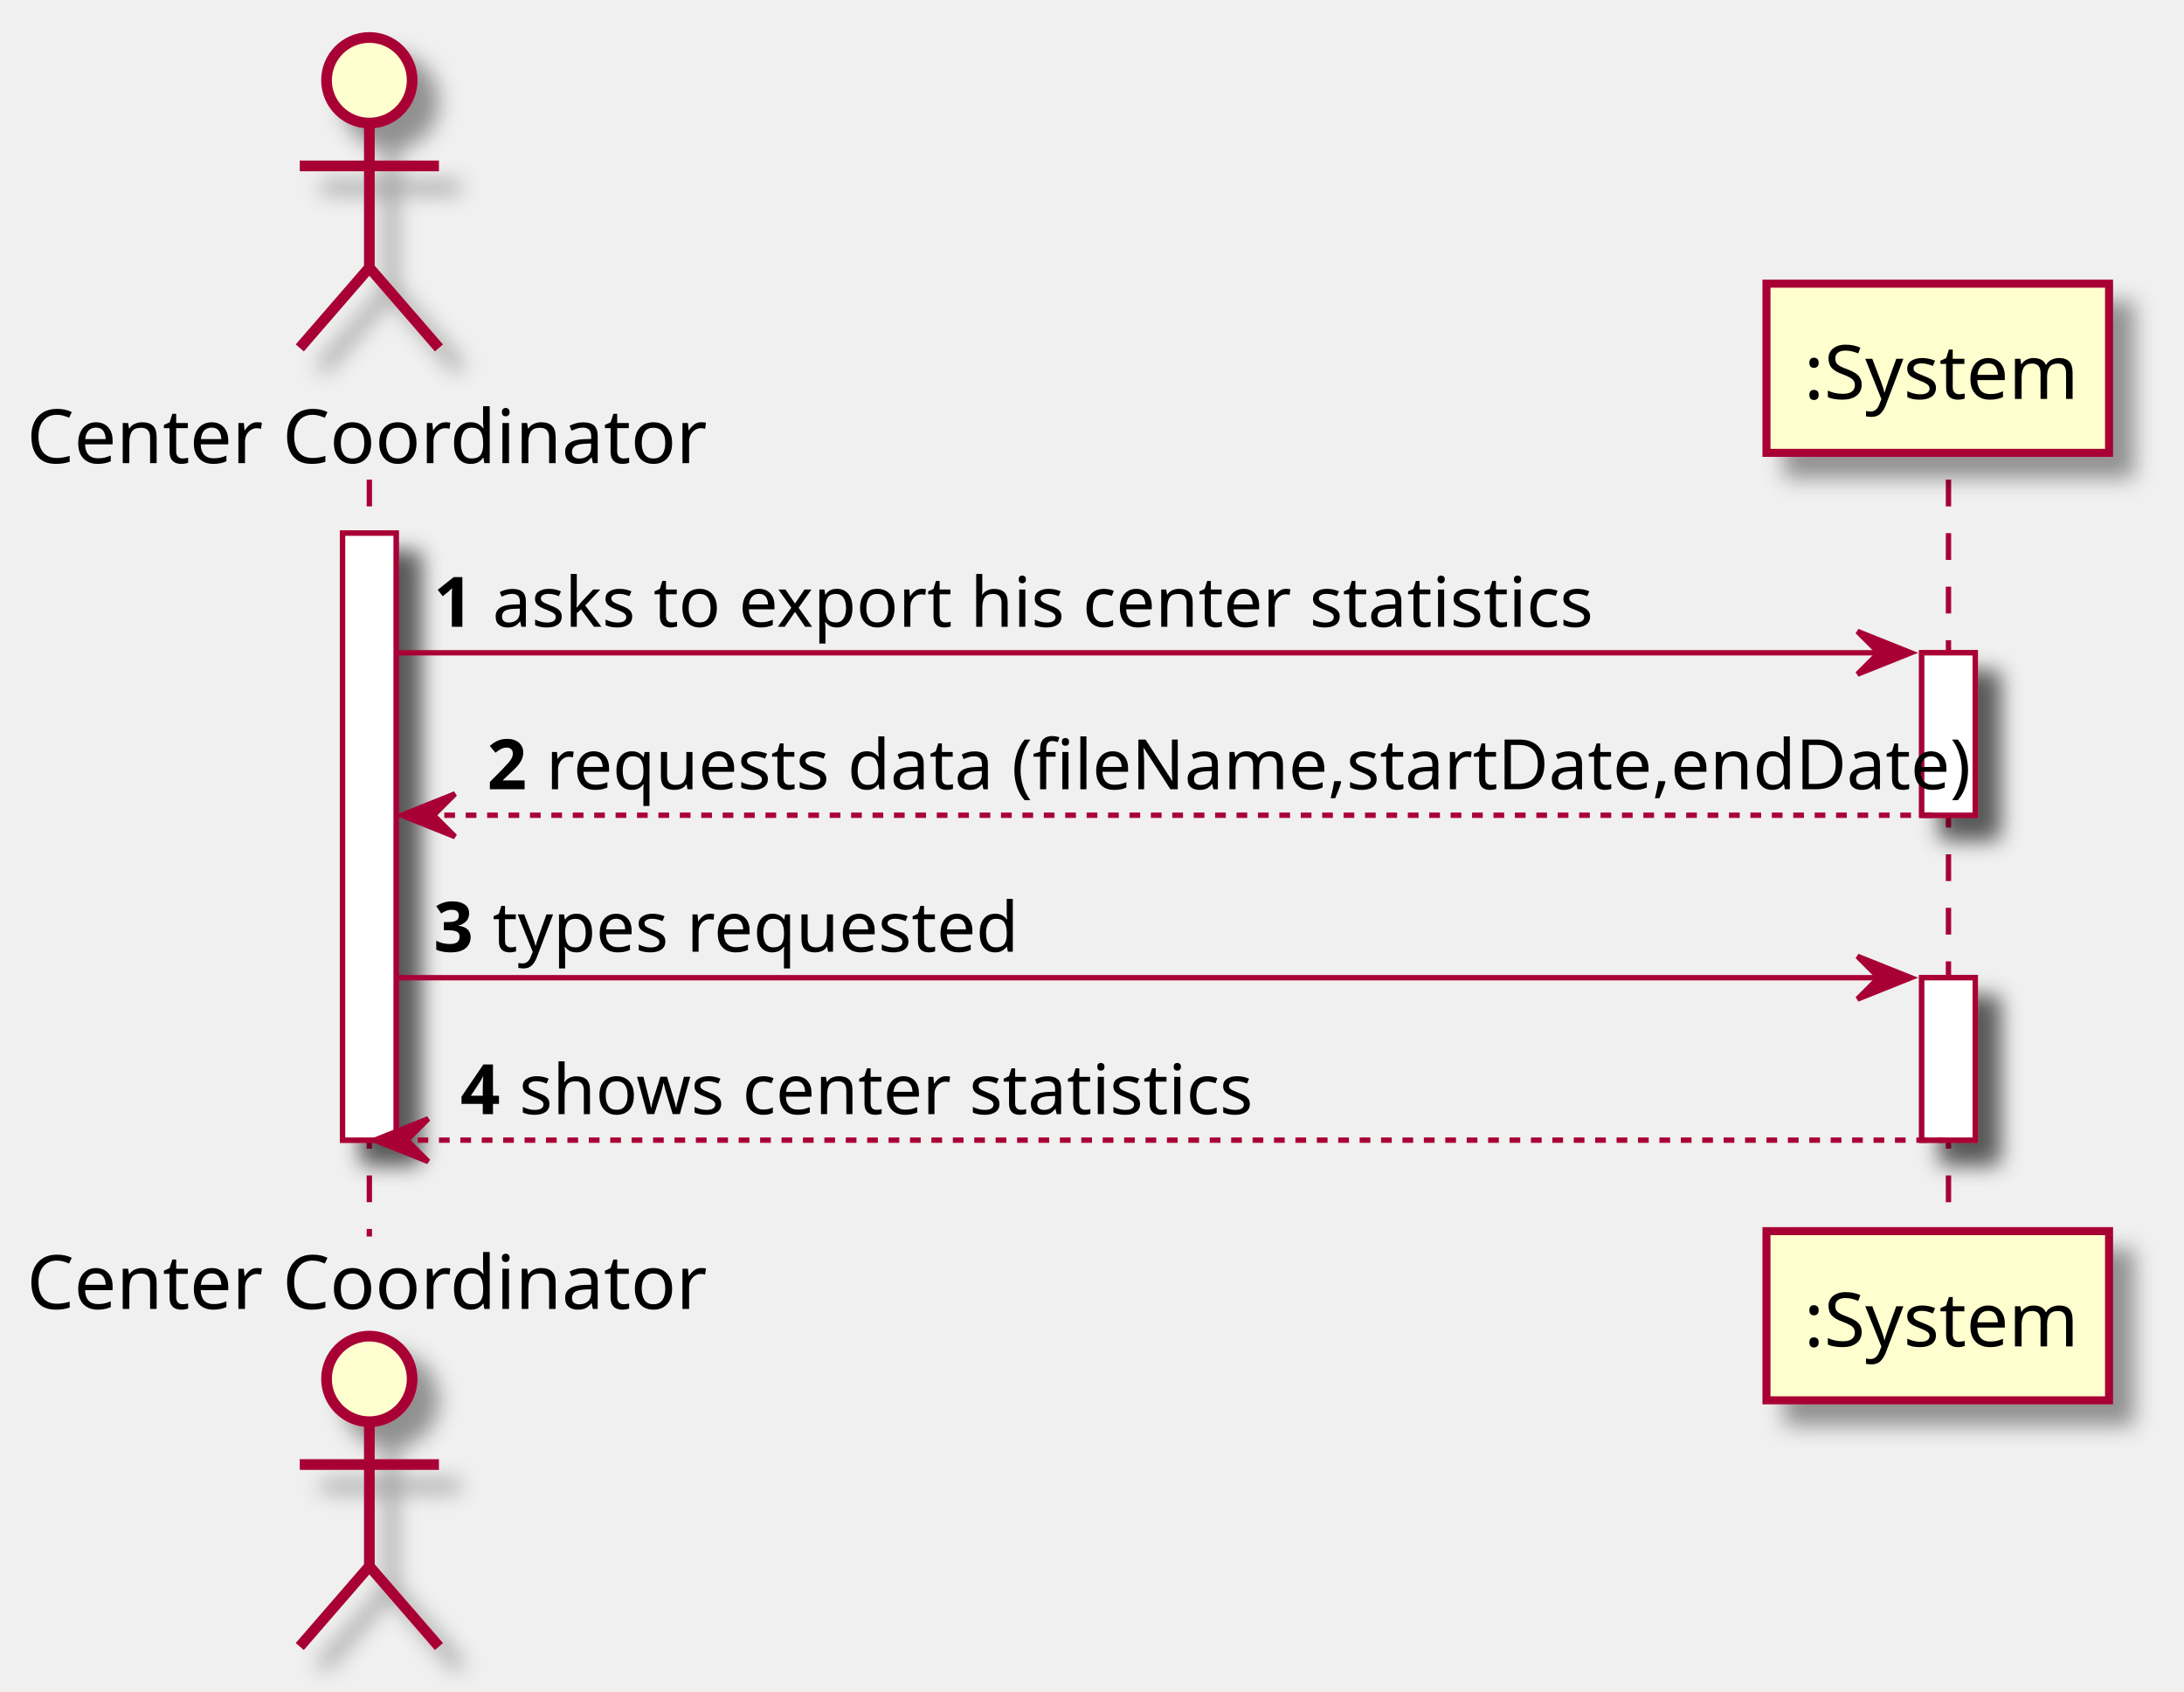
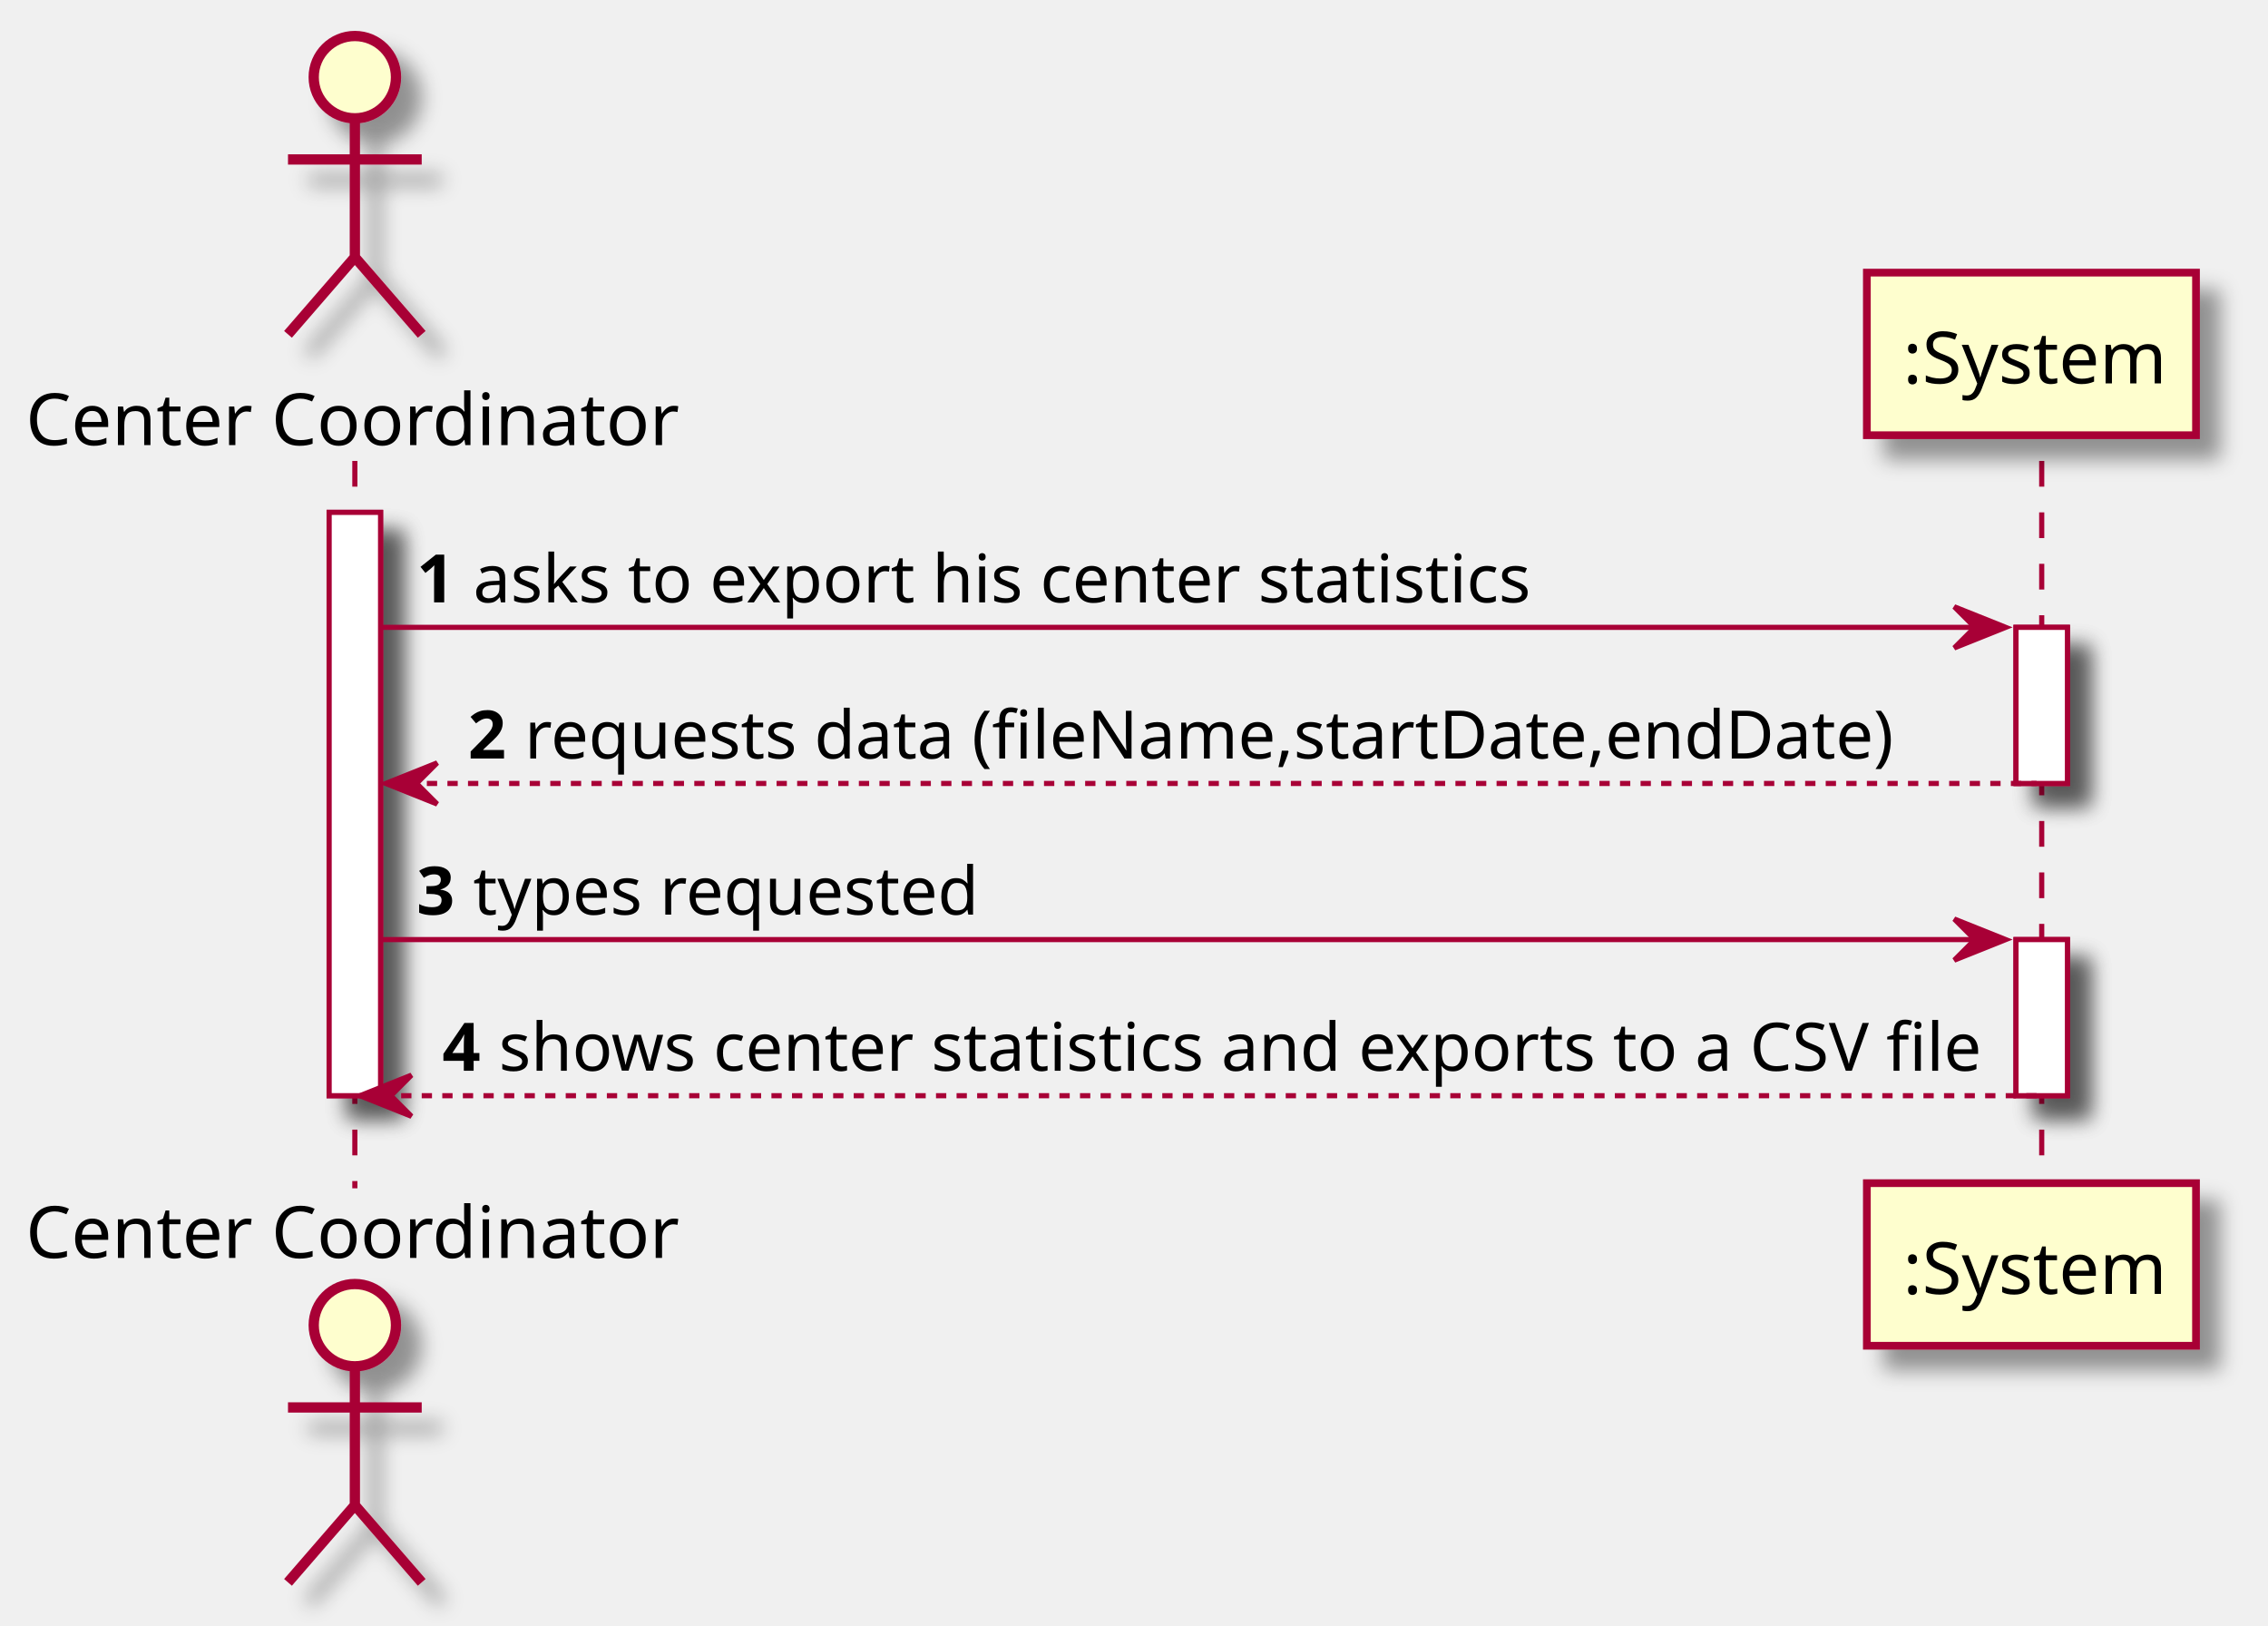
- <svg xmlns="http://www.w3.org/2000/svg" contentScriptType="application/ecmascript" contentStyleType="text/css" height="316px" preserveAspectRatio="none" style="width:408px;height:316px;background:#FFFFFF;" version="1.1" viewBox="0 0 408 316" width="408px" zoomAndPan="magnify">
+ <svg xmlns="http://www.w3.org/2000/svg" contentScriptType="application/ecmascript" contentStyleType="text/css" height="316px" preserveAspectRatio="none" style="width:441px;height:316px;background:#FFFFFF;" version="1.1" viewBox="0 0 441 316" width="441px" zoomAndPan="magnify">
  <defs>
-     <filter height="300%" id="f1qoqtxl81dz1w" width="300%" x="-1" y="-1">
+     <filter height="300%" id="foimj64r0nx98" width="300%" x="-1" y="-1">
      <feGaussianBlur result="blurOut" stdDeviation="2.0" />
      <feColorMatrix in="blurOut" result="blurOut2" type="matrix" values="0 0 0 0 0 0 0 0 0 0 0 0 0 0 0 0 0 0 .4 0" />
      <feOffset dx="4.0" dy="4.0" in="blurOut2" result="blurOut3" />
      <feBlend in="SourceGraphic" in2="blurOut3" mode="normal" />
    </filter>
  </defs>
  <g>
-     <rect fill="#FFFFFF" filter="url(#f1qoqtxl81dz1w)" height="113.406" style="stroke:#A80036;stroke-width:1.0;" width="10" x="64" y="99.609" />
-     <rect fill="#FFFFFF" filter="url(#f1qoqtxl81dz1w)" height="30.352" style="stroke:#A80036;stroke-width:1.0;" width="10" x="359" y="121.961" />
-     <rect fill="#FFFFFF" filter="url(#f1qoqtxl81dz1w)" height="30.352" style="stroke:#A80036;stroke-width:1.0;" width="10" x="359" y="182.664" />
+     <rect fill="#FFFFFF" filter="url(#foimj64r0nx98)" height="113.406" style="stroke:#A80036;stroke-width:1.0;" width="10" x="64" y="99.609" />
+     <rect fill="#FFFFFF" filter="url(#foimj64r0nx98)" height="30.352" style="stroke:#A80036;stroke-width:1.0;" width="10" x="392" y="121.961" />
+     <rect fill="#FFFFFF" filter="url(#foimj64r0nx98)" height="30.352" style="stroke:#A80036;stroke-width:1.0;" width="10" x="392" y="182.664" />
    <line style="stroke:#A80036;stroke-width:1.0;stroke-dasharray:5.0,5.0;" x1="69" x2="69" y1="89.609" y2="231.016" />
-     <line style="stroke:#A80036;stroke-width:1.0;stroke-dasharray:5.0,5.0;" x1="364" x2="364" y1="89.609" y2="231.016" />
+     <line style="stroke:#A80036;stroke-width:1.0;stroke-dasharray:5.0,5.0;" x1="397" x2="397" y1="89.609" y2="231.016" />
    <text fill="#000000" font-family="sans-serif" font-size="14" lengthAdjust="spacing" textLength="122" x="5" y="86.533">Center Coordinator</text>
-     <ellipse cx="69" cy="15" fill="#FEFECE" filter="url(#f1qoqtxl81dz1w)" rx="8" ry="8" style="stroke:#A80036;stroke-width:2.0;" />
-     <path d="M69,23 L69,50 M56,31 L82,31 M69,50 L56,65 M69,50 L82,65 " fill="none" filter="url(#f1qoqtxl81dz1w)" style="stroke:#A80036;stroke-width:2.0;" />
+     <ellipse cx="69" cy="15" fill="#FEFECE" filter="url(#foimj64r0nx98)" rx="8" ry="8" style="stroke:#A80036;stroke-width:2.0;" />
+     <path d="M69,23 L69,50 M56,31 L82,31 M69,50 L56,65 M69,50 L82,65 " fill="none" filter="url(#foimj64r0nx98)" style="stroke:#A80036;stroke-width:2.0;" />
    <text fill="#000000" font-family="sans-serif" font-size="14" lengthAdjust="spacing" textLength="122" x="5" y="244.549">Center Coordinator</text>
-     <ellipse cx="69" cy="257.625" fill="#FEFECE" filter="url(#f1qoqtxl81dz1w)" rx="8" ry="8" style="stroke:#A80036;stroke-width:2.0;" />
-     <path d="M69,265.625 L69,292.625 M56,273.625 L82,273.625 M69,292.625 L56,307.625 M69,292.625 L82,307.625 " fill="none" filter="url(#f1qoqtxl81dz1w)" style="stroke:#A80036;stroke-width:2.0;" />
-     <rect fill="#FEFECE" filter="url(#f1qoqtxl81dz1w)" height="31.609" style="stroke:#A80036;stroke-width:1.5;" width="64" x="330" y="53" />
-     <text fill="#000000" font-family="sans-serif" font-size="14" lengthAdjust="spacing" textLength="50" x="337" y="74.533">:System</text>
-     <rect fill="#FEFECE" filter="url(#f1qoqtxl81dz1w)" height="31.609" style="stroke:#A80036;stroke-width:1.5;" width="64" x="330" y="230.016" />
-     <text fill="#000000" font-family="sans-serif" font-size="14" lengthAdjust="spacing" textLength="50" x="337" y="251.549">:System</text>
-     <rect fill="#FFFFFF" filter="url(#f1qoqtxl81dz1w)" height="113.406" style="stroke:#A80036;stroke-width:1.0;" width="10" x="64" y="99.609" />
-     <rect fill="#FFFFFF" filter="url(#f1qoqtxl81dz1w)" height="30.352" style="stroke:#A80036;stroke-width:1.0;" width="10" x="359" y="121.961" />
-     <rect fill="#FFFFFF" filter="url(#f1qoqtxl81dz1w)" height="30.352" style="stroke:#A80036;stroke-width:1.0;" width="10" x="359" y="182.664" />
-     <polygon fill="#A80036" points="347,117.961,357,121.961,347,125.961,351,121.961" style="stroke:#A80036;stroke-width:1.0;" />
-     <line style="stroke:#A80036;stroke-width:1.0;" x1="74" x2="353" y1="121.961" y2="121.961" />
+     <ellipse cx="69" cy="257.625" fill="#FEFECE" filter="url(#foimj64r0nx98)" rx="8" ry="8" style="stroke:#A80036;stroke-width:2.0;" />
+     <path d="M69,265.625 L69,292.625 M56,273.625 L82,273.625 M69,292.625 L56,307.625 M69,292.625 L82,307.625 " fill="none" filter="url(#foimj64r0nx98)" style="stroke:#A80036;stroke-width:2.0;" />
+     <rect fill="#FEFECE" filter="url(#foimj64r0nx98)" height="31.609" style="stroke:#A80036;stroke-width:1.5;" width="64" x="363" y="53" />
+     <text fill="#000000" font-family="sans-serif" font-size="14" lengthAdjust="spacing" textLength="50" x="370" y="74.533">:System</text>
+     <rect fill="#FEFECE" filter="url(#foimj64r0nx98)" height="31.609" style="stroke:#A80036;stroke-width:1.5;" width="64" x="363" y="230.016" />
+     <text fill="#000000" font-family="sans-serif" font-size="14" lengthAdjust="spacing" textLength="50" x="370" y="251.549">:System</text>
+     <rect fill="#FFFFFF" filter="url(#foimj64r0nx98)" height="113.406" style="stroke:#A80036;stroke-width:1.0;" width="10" x="64" y="99.609" />
+     <rect fill="#FFFFFF" filter="url(#foimj64r0nx98)" height="30.352" style="stroke:#A80036;stroke-width:1.0;" width="10" x="392" y="121.961" />
+     <rect fill="#FFFFFF" filter="url(#foimj64r0nx98)" height="30.352" style="stroke:#A80036;stroke-width:1.0;" width="10" x="392" y="182.664" />
+     <polygon fill="#A80036" points="380,117.961,390,121.961,380,125.961,384,121.961" style="stroke:#A80036;stroke-width:1.0;" />
+     <line style="stroke:#A80036;stroke-width:1.0;" x1="74" x2="386" y1="121.961" y2="121.961" />
    <text fill="#000000" font-family="sans-serif" font-size="13" font-weight="bold" lengthAdjust="spacing" textLength="7" x="81" y="117.105">1</text>
    <text fill="#000000" font-family="sans-serif" font-size="13" lengthAdjust="spacing" textLength="201" x="92" y="117.105">asks to export his center statistics</text>
    <polygon fill="#A80036" points="85,148.312,75,152.312,85,156.312,81,152.312" style="stroke:#A80036;stroke-width:1.0;" />
-     <line style="stroke:#A80036;stroke-width:1.0;stroke-dasharray:2.0,2.0;" x1="79" x2="363" y1="152.312" y2="152.312" />
+     <line style="stroke:#A80036;stroke-width:1.0;stroke-dasharray:2.0,2.0;" x1="79" x2="396" y1="152.312" y2="152.312" />
    <text fill="#000000" font-family="sans-serif" font-size="13" font-weight="bold" lengthAdjust="spacing" textLength="7" x="91" y="147.456">2</text>
    <text fill="#000000" font-family="sans-serif" font-size="13" lengthAdjust="spacing" textLength="250" x="102" y="147.456">requests data (fileName,startDate,endDate)</text>
-     <polygon fill="#A80036" points="347,178.664,357,182.664,347,186.664,351,182.664" style="stroke:#A80036;stroke-width:1.0;" />
-     <line style="stroke:#A80036;stroke-width:1.0;" x1="74" x2="353" y1="182.664" y2="182.664" />
+     <polygon fill="#A80036" points="380,178.664,390,182.664,380,186.664,384,182.664" style="stroke:#A80036;stroke-width:1.0;" />
+     <line style="stroke:#A80036;stroke-width:1.0;" x1="74" x2="386" y1="182.664" y2="182.664" />
    <text fill="#000000" font-family="sans-serif" font-size="13" font-weight="bold" lengthAdjust="spacing" textLength="7" x="81" y="177.808">3</text>
    <text fill="#000000" font-family="sans-serif" font-size="13" lengthAdjust="spacing" textLength="93" x="92" y="177.808">types requested</text>
    <polygon fill="#A80036" points="80,209.016,70,213.016,80,217.016,76,213.016" style="stroke:#A80036;stroke-width:1.0;" />
-     <line style="stroke:#A80036;stroke-width:1.0;stroke-dasharray:2.0,2.0;" x1="74" x2="363" y1="213.016" y2="213.016" />
+     <line style="stroke:#A80036;stroke-width:1.0;stroke-dasharray:2.0,2.0;" x1="74" x2="396" y1="213.016" y2="213.016" />
    <text fill="#000000" font-family="sans-serif" font-size="13" font-weight="bold" lengthAdjust="spacing" textLength="7" x="86" y="208.159">4</text>
-     <text fill="#000000" font-family="sans-serif" font-size="13" lengthAdjust="spacing" textLength="134" x="97" y="208.159">shows center statistics</text>
+     <text fill="#000000" font-family="sans-serif" font-size="13" lengthAdjust="spacing" textLength="283" x="97" y="208.159">shows center statistics and exports to a CSV file</text>
  </g>
</svg>
